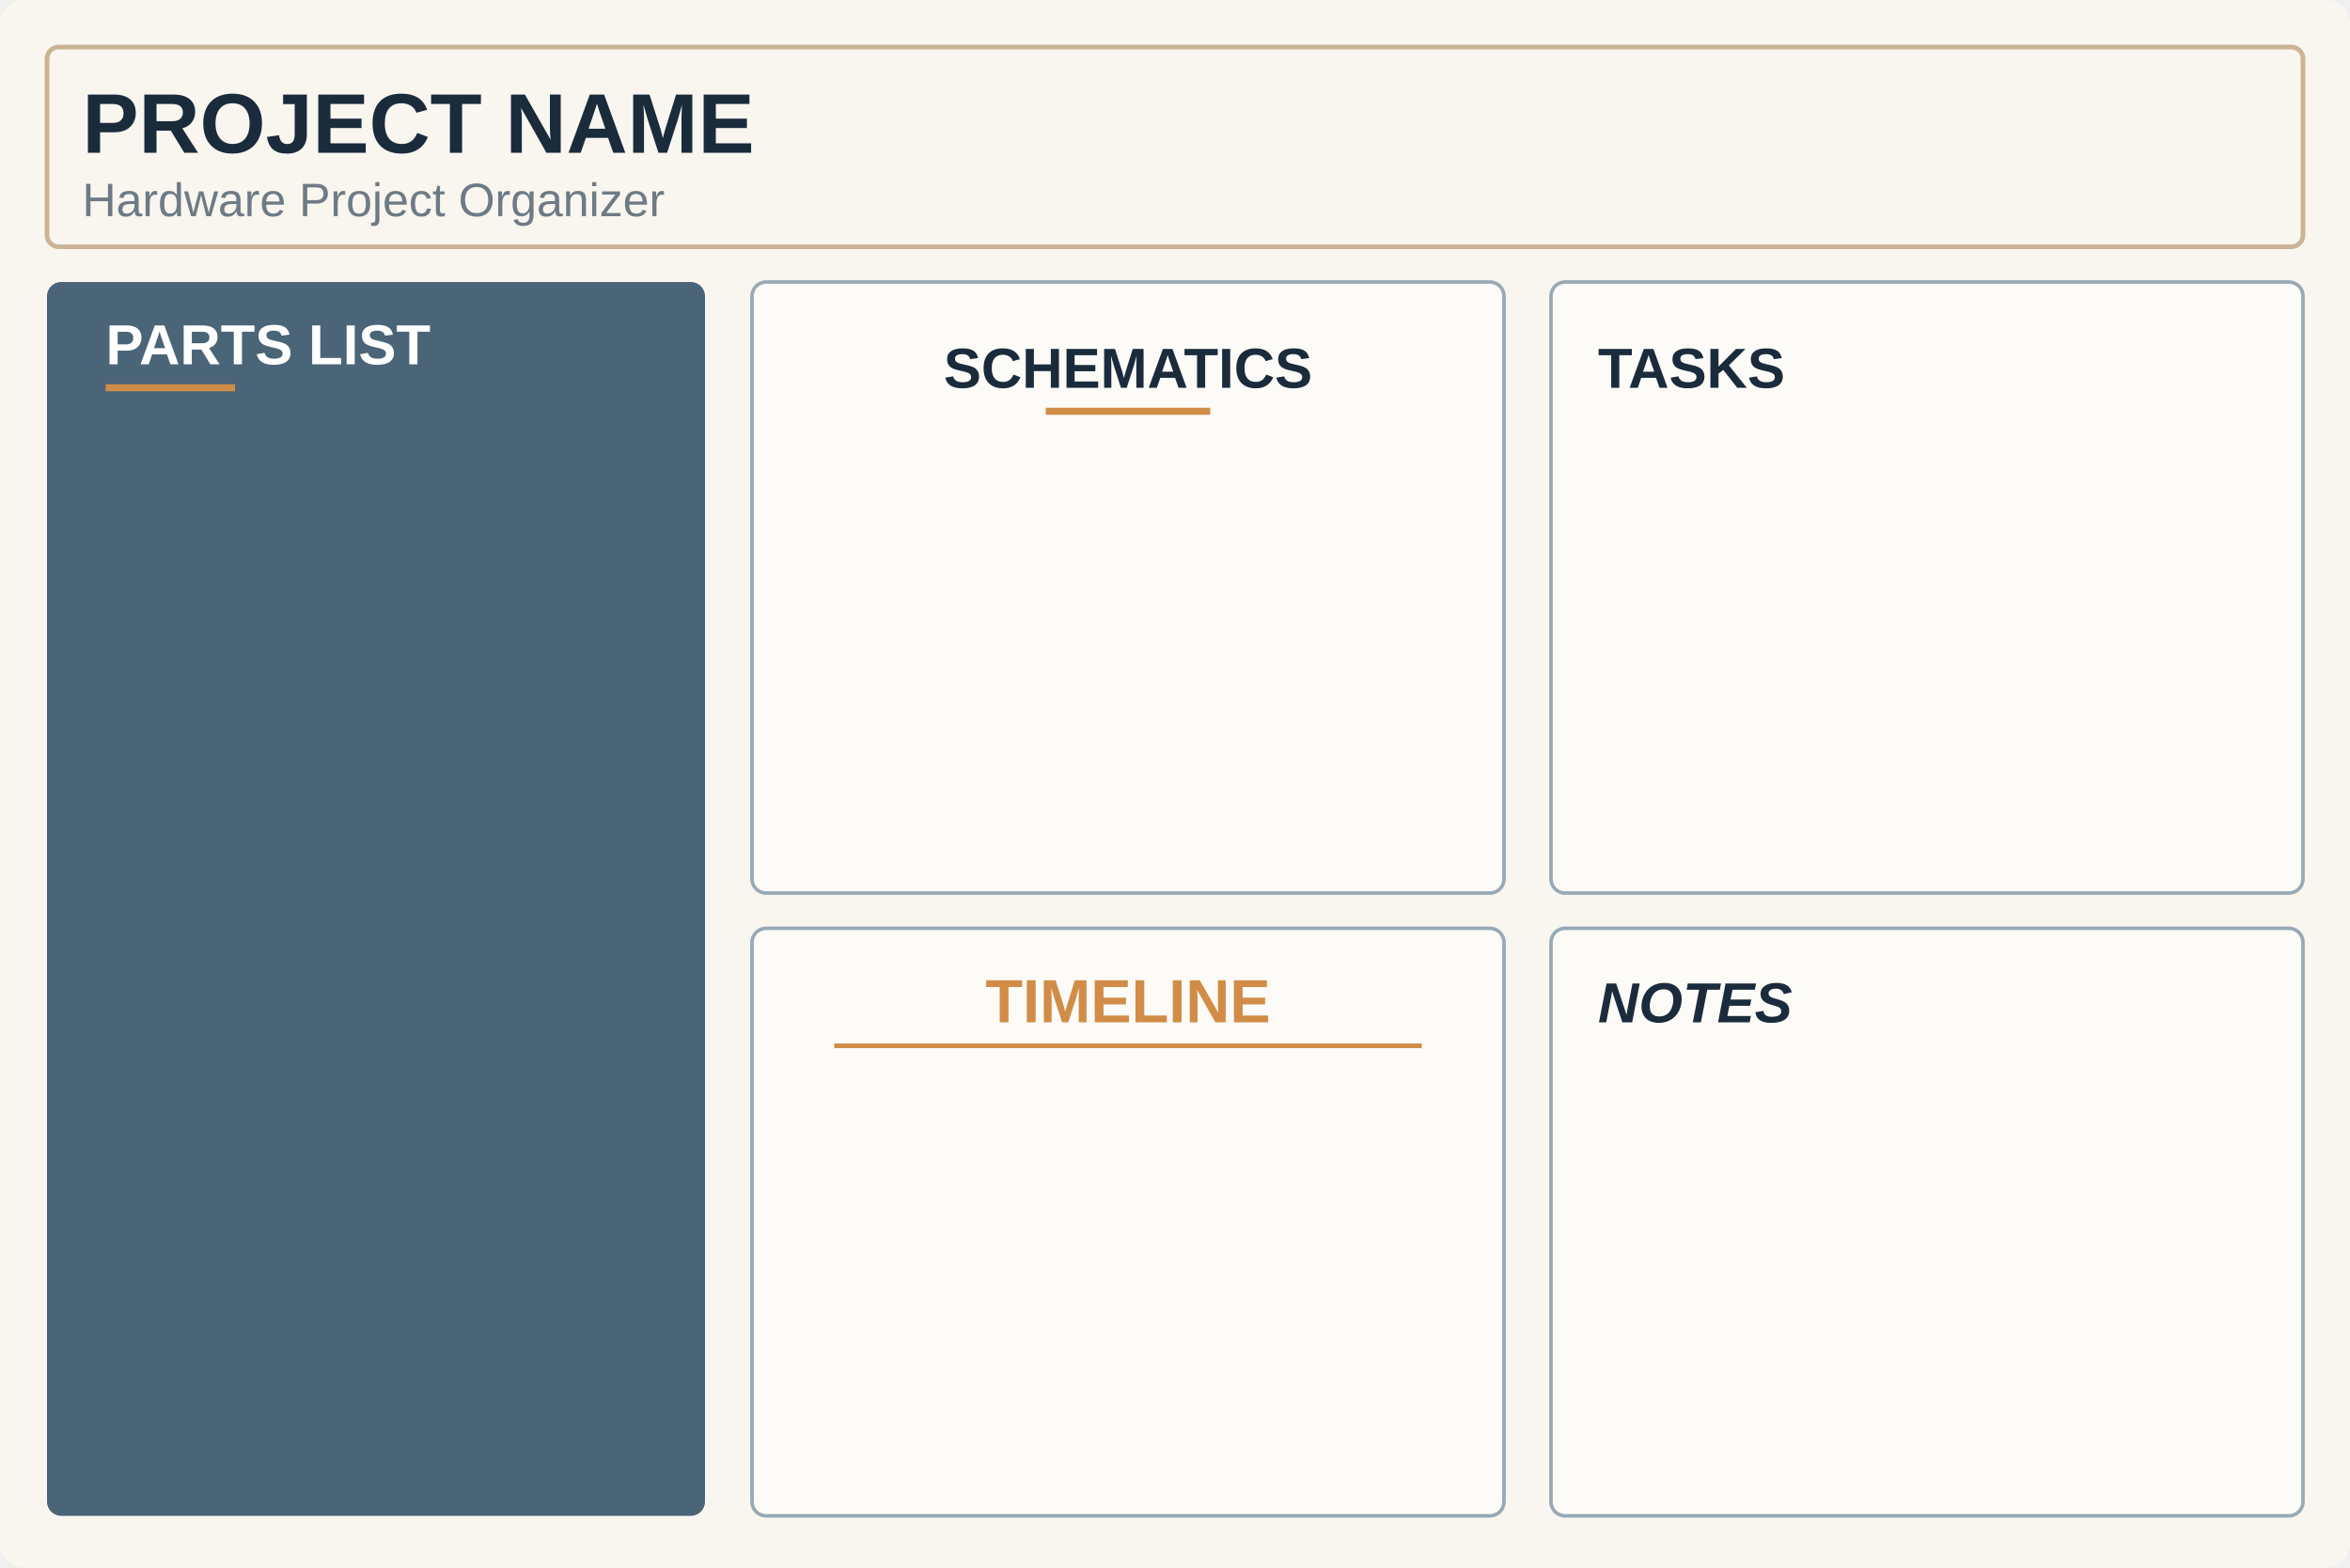
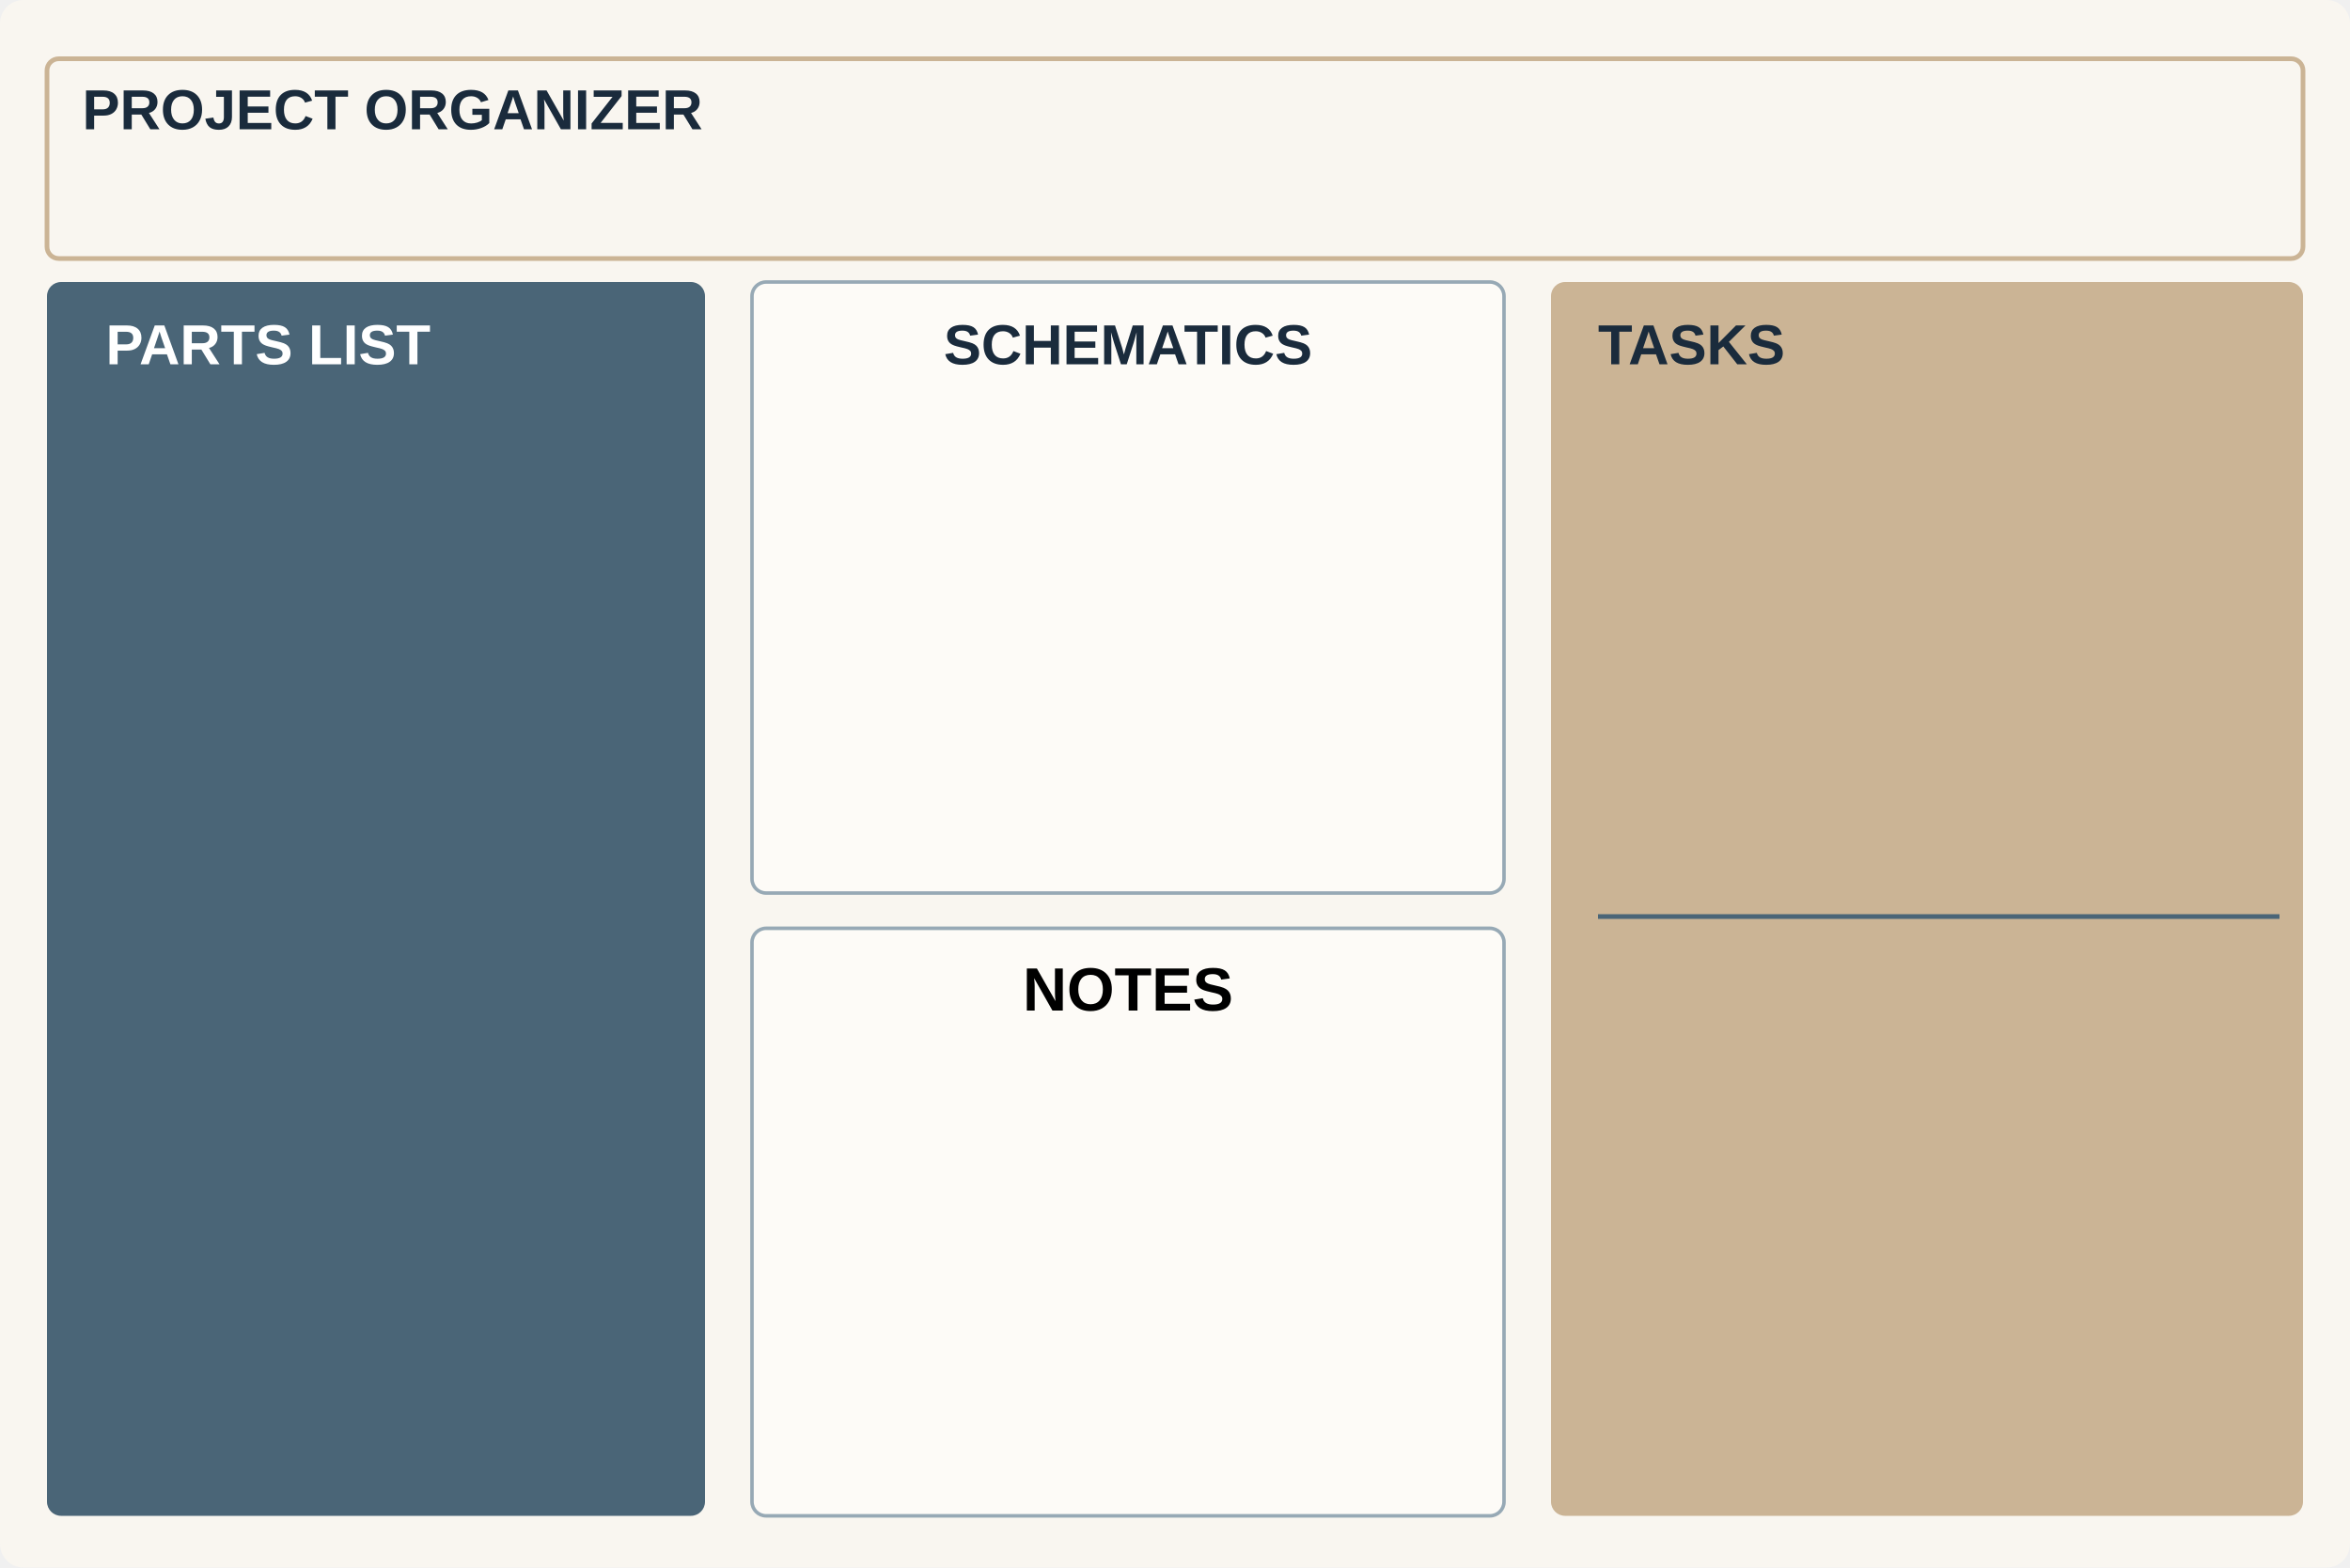
<svg xmlns="http://www.w3.org/2000/svg" viewBox="0 0 1000 667" preserveAspectRatio="none">
  <rect x="0" y="0" width="1000" height="667" fill="#F9F6F0" rx="10" />
-   <rect x="20" y="20" width="960" height="85" fill="none" stroke="#CBB495" stroke-width="2" rx="5" />
-   <text x="35" y="65" font-family="Arial, sans-serif" font-size="36" font-weight="bold" fill="#1A2B3C">PROJECT NAME</text>
-   <text x="35" y="92" font-family="Arial, sans-serif" font-size="20" fill="#6E7B85">Hardware Project Organizer</text>
+   <rect x="20" y="25" width="960" height="85" fill="none" stroke="#CBB495" stroke-width="2" rx="5" />
+   <text x="35" y="55" font-family="Arial, sans-serif" font-size="24" font-weight="bold" fill="#1A2B3C">PROJECT ORGANIZER</text>
  <rect x="20" y="120" width="280" height="525" fill="#4A6577" rx="6" />
  <text x="45" y="155" font-family="Arial, sans-serif" font-size="24" font-weight="bold" fill="#FFFFFF">PARTS LIST</text>
-   <line x1="45" y1="165" x2="100" y2="165" stroke="#D18D47" stroke-width="3" />
  <rect x="320" y="120" width="320" height="260" fill="#FDFBF7" stroke="#97A9B5" stroke-width="1.5" rx="6" />
-   <text x="480" y="165" font-family="Arial, sans-serif" font-size="24" font-weight="bold" fill="#1A2B3C" text-anchor="middle">SCHEMATICS</text>
-   <line x1="445" y1="175" x2="515" y2="175" stroke="#D18D47" stroke-width="3" />
-   <rect x="660" y="120" width="320" height="260" fill="#FDFBF7" stroke="#97A9B5" stroke-width="1.5" rx="6" />
-   <text x="680" y="165" font-family="Arial, sans-serif" font-size="24" font-weight="bold" fill="#1A2B3C">TASKS</text>
+   <text x="480" y="155" font-family="Arial, sans-serif" font-size="24" font-weight="bold" fill="#1A2B3C" text-anchor="middle">SCHEMATICS</text>
+   <rect x="660" y="120" width="320" height="525" fill="#CBB495" rx="6" />
+   <text x="680" y="155" font-family="Arial, sans-serif" font-size="24" font-weight="bold" fill="#1A2B3C">TASKS</text>
+   <line x1="680" y1="390" x2="970" y2="390" stroke="#4A6577" stroke-width="2" />
  <rect x="320" y="395" width="320" height="250" fill="#FDFBF7" stroke="#97A9B5" stroke-width="1.5" rx="6" />
-   <text x="480" y="435" font-family="Arial, sans-serif" font-size="26" font-weight="bold" fill="#D18D47" text-anchor="middle">TIMELINE</text>
-   <line x1="355" y1="445" x2="605" y2="445" stroke="#D18D47" stroke-width="2" />
-   <rect x="660" y="395" width="320" height="250" fill="#FDFBF7" stroke="#97A9B5" stroke-width="1.5" rx="6" />
-   <text x="680" y="435" font-family="Arial, sans-serif" font-size="24" font-weight="bold" fill="#1A2B3C" font-style="italic">NOTES</text>
+   <text x="480" y="430" font-family="Arial, sans-serif" font-size="26" font-weight="bold" fill="#A2B3C" text-anchor="middle">NOTES</text>
</svg>
